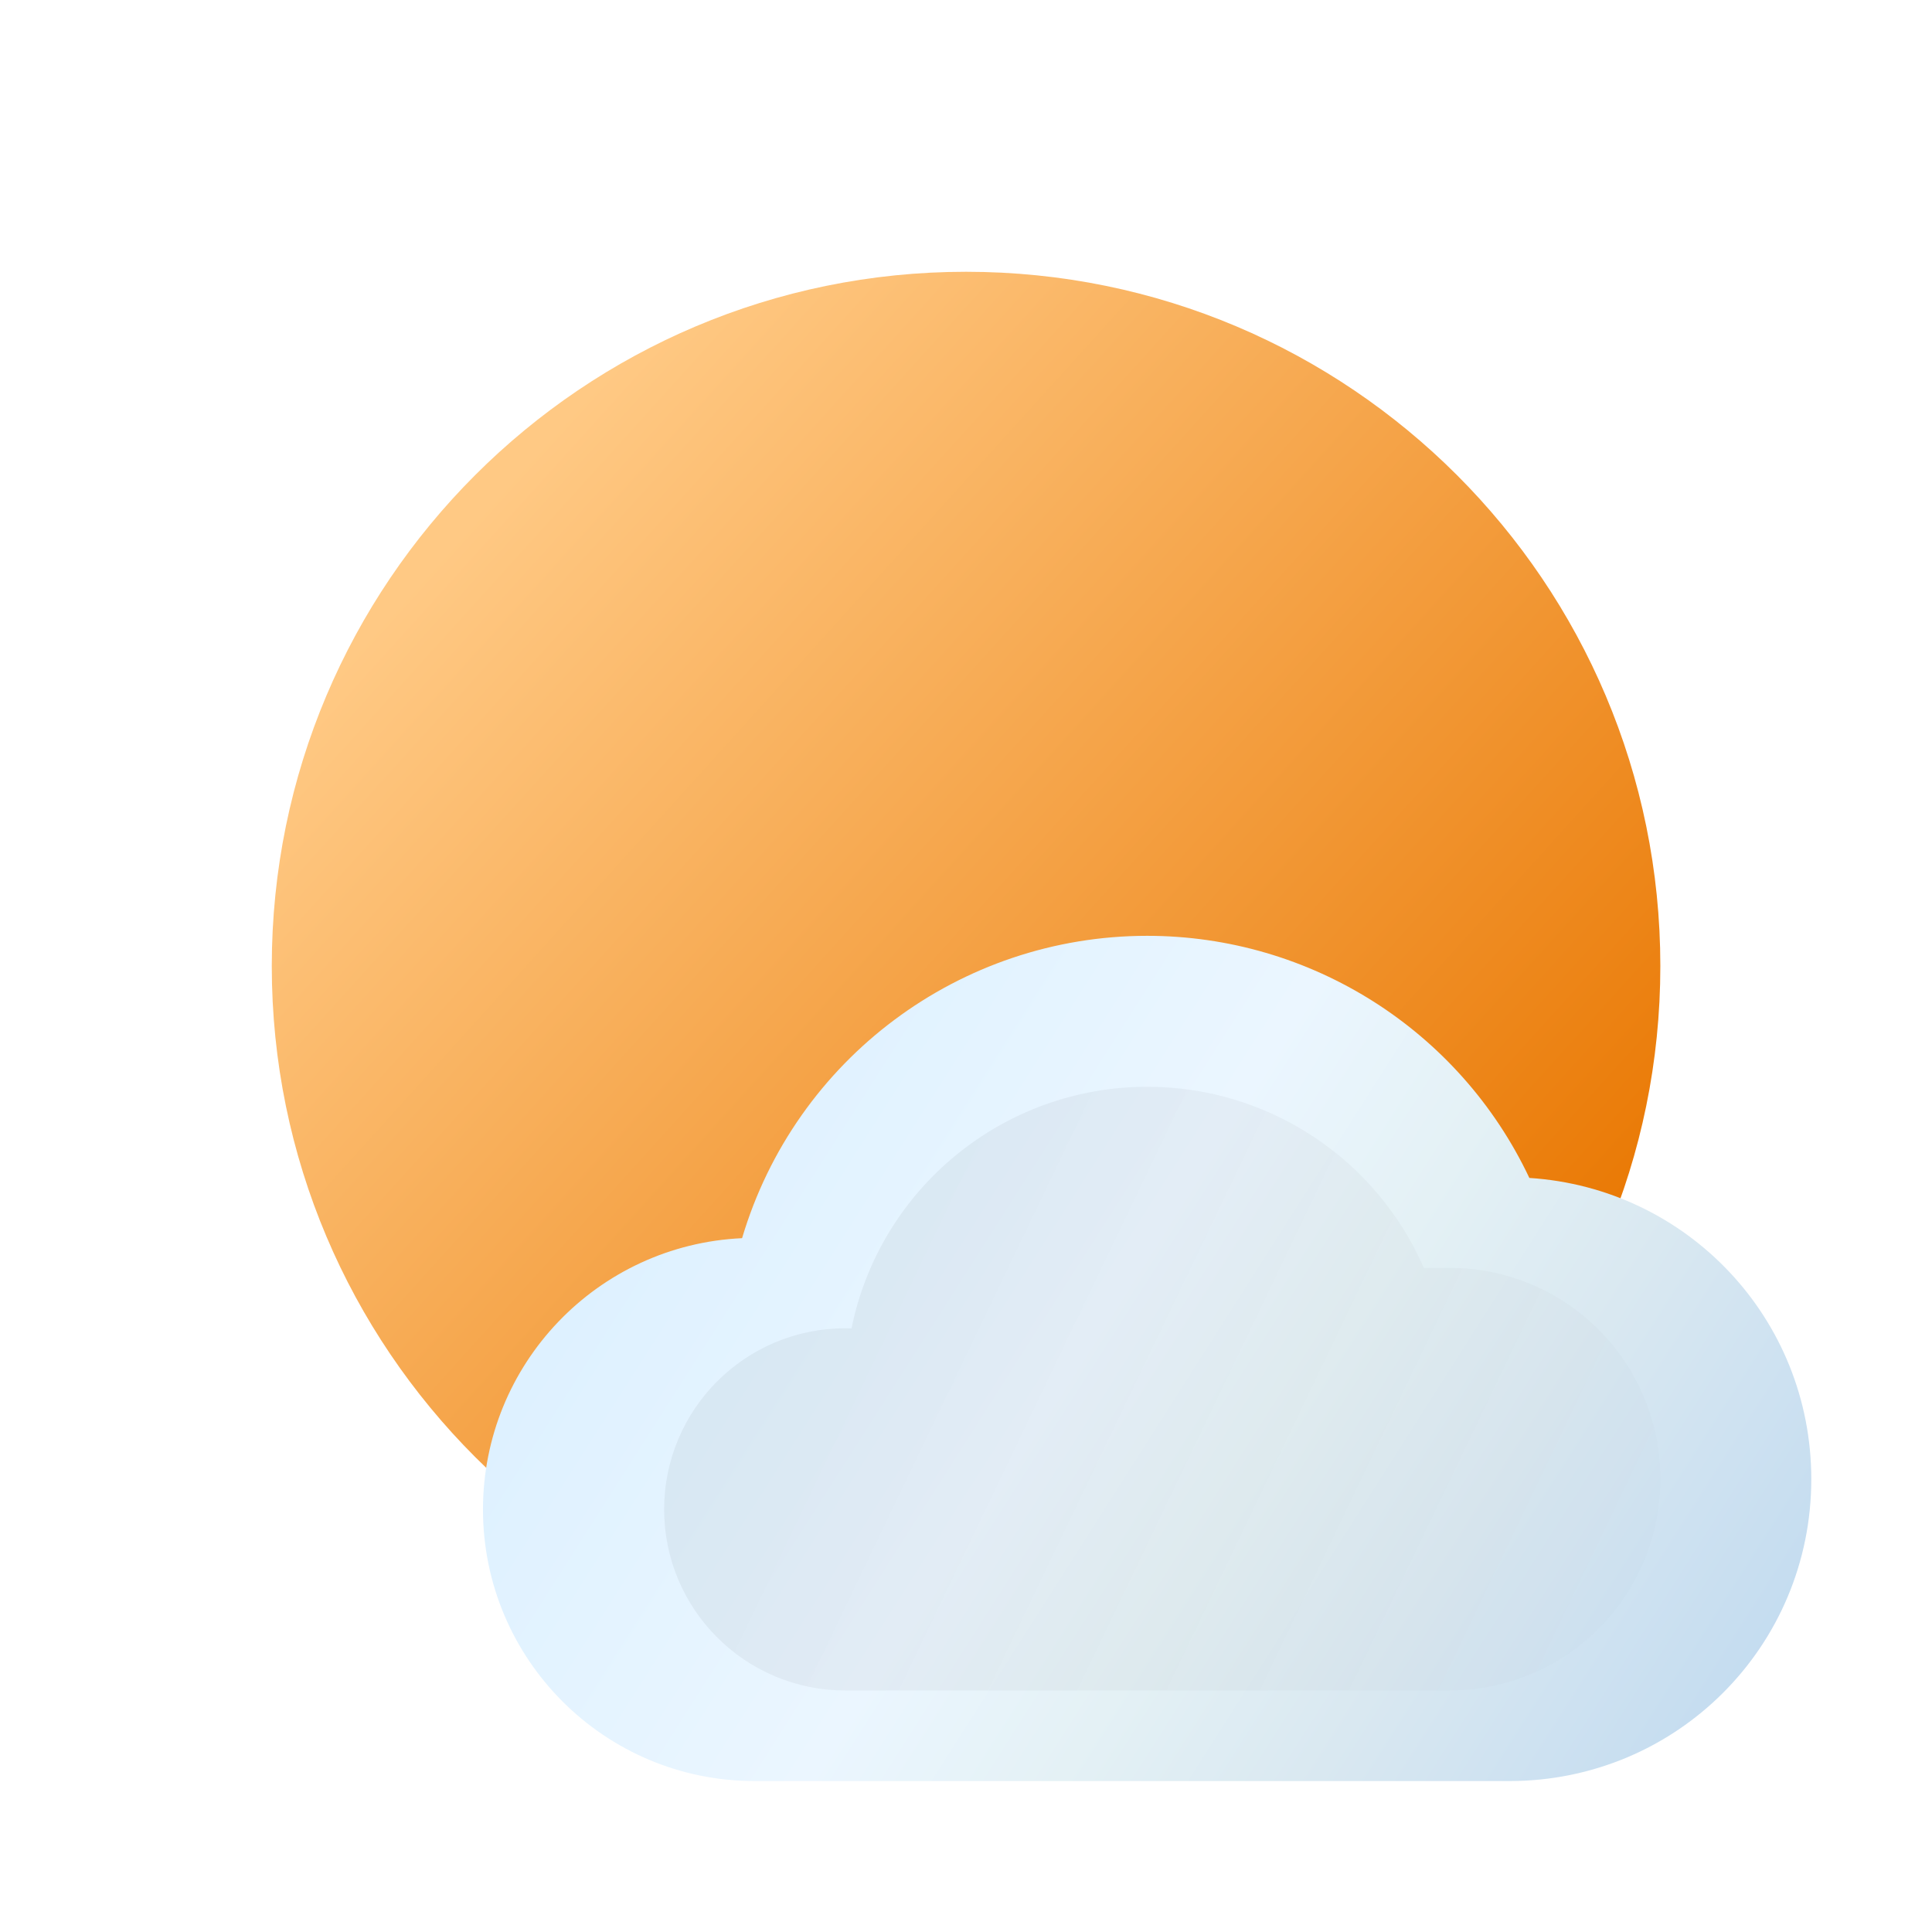
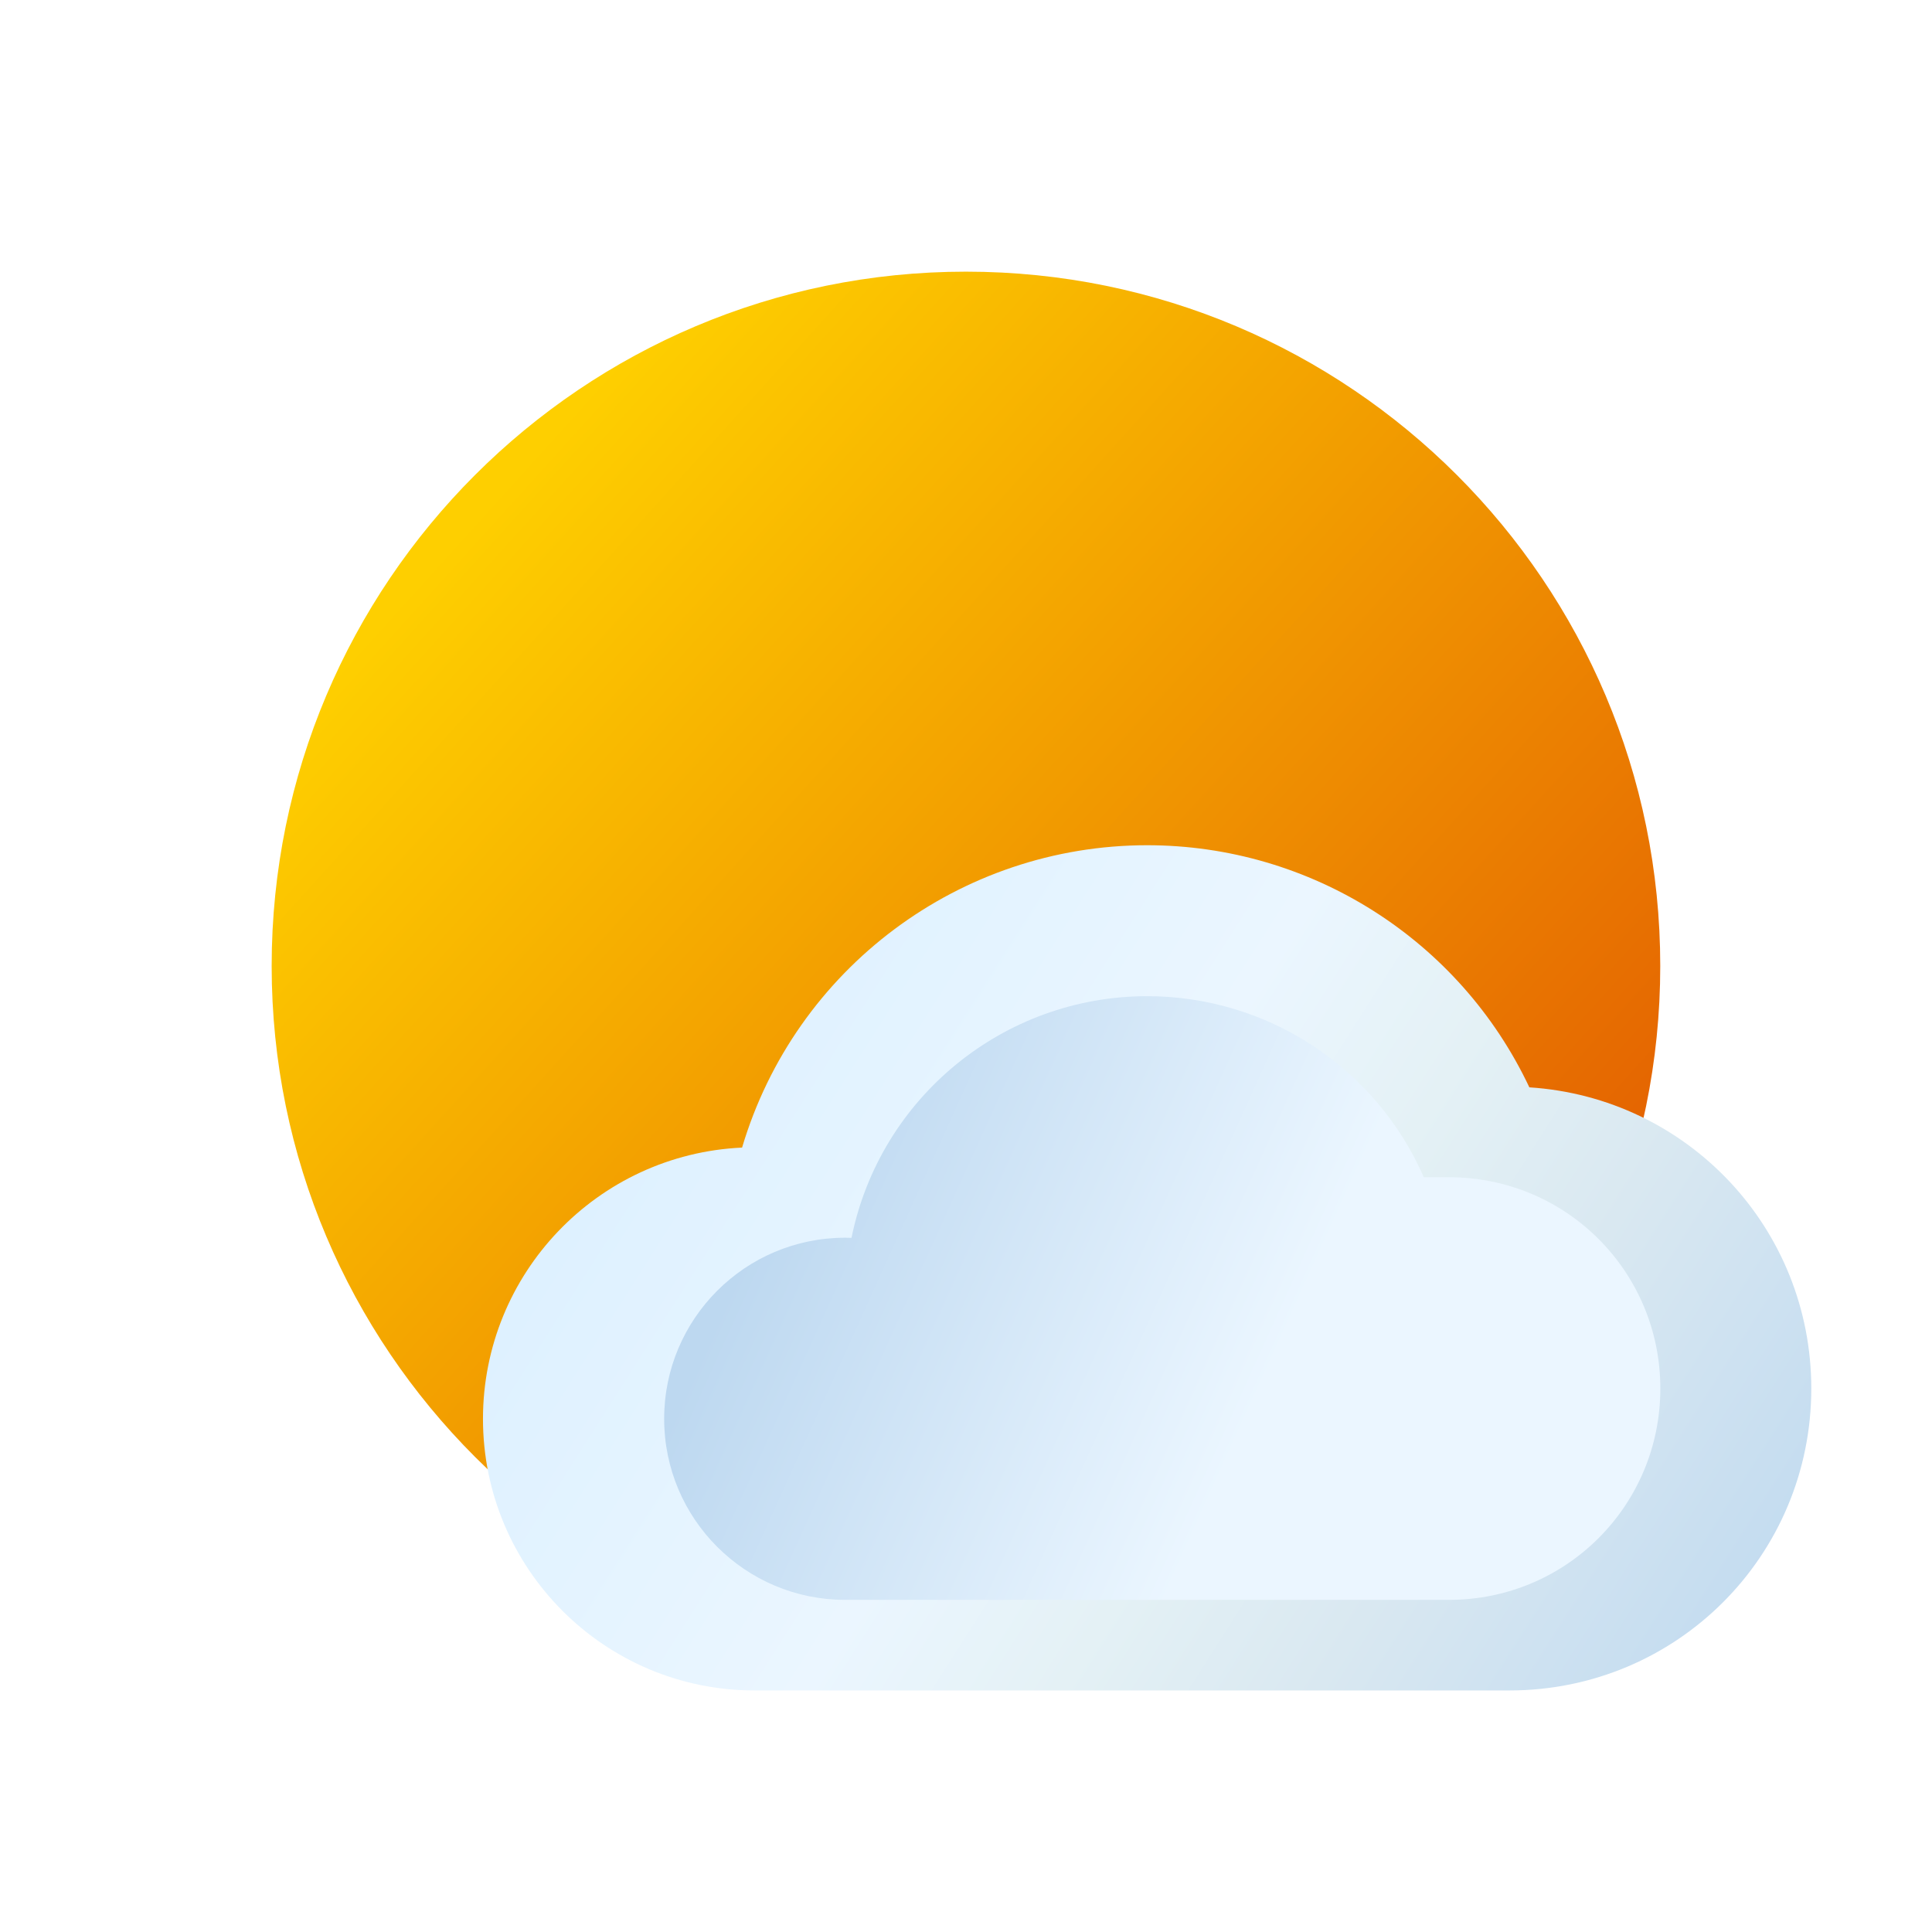
<svg xmlns="http://www.w3.org/2000/svg" xmlns:xlink="http://www.w3.org/1999/xlink" width="64" height="64" viewBox="0 0 16.933 16.933" version="1.1" id="svg5">
  <defs id="defs2">
+     <linearGradient xlink:href="#linearGradient1014" id="linearGradient1016" x1="2.381" y1="4.233" x2="13.494" y2="14.287" gradientUnits="userSpaceOnUse" gradientTransform="matrix(0.4827586,0,0,0.4827586,0.1459773,0.1459773)" />
    <linearGradient id="linearGradient1014">
-       <stop style="stop-color:#ffc984;stop-opacity:1" offset="0" id="stop1010" />
-       <stop style="stop-color:#e97701;stop-opacity:1" offset="1" id="stop1012" />
+       <stop style="stop-color:#fecf00;stop-opacity:1" offset="0" id="stop1010" />
+       <stop style="stop-color:#e35e01;stop-opacity:1" offset="1" id="stop1012" />
    </linearGradient>
-     <linearGradient xlink:href="#linearGradient1014" id="linearGradient1016" x1="2.381" y1="4.233" x2="13.494" y2="14.287" gradientUnits="userSpaceOnUse" gradientTransform="matrix(0.7931035,0,0,0.7931035,1.751724,1.751724)" />
-     <linearGradient xlink:href="#linearGradient1468" id="linearGradient1368" x1="16" y1="31" x2="60" y2="59" gradientUnits="userSpaceOnUse" gradientTransform="scale(0.2645833)" />
+     <linearGradient xlink:href="#linearGradient1468" id="linearGradient1368" x1="16" y1="31" x2="60" y2="59" gradientUnits="userSpaceOnUse" gradientTransform="matrix(0.2645833,0,0,0.2645833,0,-0.7937499)" />
    <linearGradient id="linearGradient1468">
      <stop style="stop-color:#d6eeff;stop-opacity:1" offset="0" id="stop1464" />
      <stop style="stop-color:#ebf6ff;stop-opacity:1" offset="0.46" id="stop4677" />
      <stop style="stop-color:#e4f1f5;stop-opacity:1" offset="0.597" id="stop4225" />
      <stop style="stop-color:#d9e8f1;stop-opacity:1;" offset="0.735" id="stop4611" />
      <stop style="stop-color:#bdd8f0;stop-opacity:1" offset="1" id="stop1466" />
    </linearGradient>
-     <linearGradient xlink:href="#linearGradient5807" id="linearGradient5809" x1="28" y1="44" x2="57.166" y2="58" gradientUnits="userSpaceOnUse" gradientTransform="scale(0.2645833)" />
-     <linearGradient id="linearGradient5807">
-       <stop style="stop-color:#000000;stop-opacity:1;" offset="0" id="stop5803" />
-       <stop style="stop-color:#000000;stop-opacity:0;" offset="1" id="stop5805" />
+     <linearGradient xlink:href="#linearGradient1964" id="linearGradient5809" x1="55" y1="56" x2="25.534" y2="42.668" gradientUnits="userSpaceOnUse" gradientTransform="matrix(0.2645833,0,0,0.2645833,0,-0.7937499)" />
+     <linearGradient id="linearGradient1964">
+       <stop style="stop-color:#ebf6ff;stop-opacity:1" offset="0.46" id="stop1956" />
+       <stop style="stop-color:#bdd8f0;stop-opacity:1" offset="1" id="stop1962" />
    </linearGradient>
  </defs>
-   <circle style="fill:url(#linearGradient1016);fill-opacity:1;stroke-width:2.373;stroke-linecap:round;stroke-linejoin:round;stroke-dasharray:28.472, 2.373" id="path850" cx="8.467" cy="8.467" r="6.085" />
-   <path id="path852" style="fill:url(#linearGradient1368);fill-opacity:1;stroke-width:0.247" d="m 10.054,8.202 c -1.639,5.9e-4 -3.083,1.079 -3.55,2.65 -1.27,0.059 -2.27,1.105 -2.271,2.377 0,1.315 1.066,2.381 2.381,2.381 h 6.615 c 1.466,0 2.646,-1.18 2.646,-2.646 0,-1.407 -1.087,-2.551 -2.471,-2.64 C 12.792,9.029 11.487,8.202 10.054,8.202 Z" />
-   <path id="path2276" style="opacity:0.05;fill:url(#linearGradient5809);fill-opacity:1;stroke-width:0.265" d="m 10.054,9.525 c -1.257,7.14e-4 -2.34,0.886 -2.591,2.118 -0.018,-6.6e-4 -0.037,-10e-4 -0.055,-10e-4 -0.877,0 -1.587,0.711 -1.587,1.587 0,0.877 0.711,1.587 1.587,1.587 h 5.292 c 1.026,0 1.852,-0.826 1.852,-1.852 0,-1.026 -0.826,-1.852 -1.852,-1.852 h -0.221 c -0.421,-0.964 -1.373,-1.588 -2.425,-1.587 z" />
+   <g id="g329" transform="matrix(1.642857,0,0,1.642857,1.511905,1.511905)">
+     <circle style="fill:url(#linearGradient1016);fill-opacity:1;stroke-width:1.444;stroke-linecap:round;stroke-linejoin:round;stroke-dasharray:17.331, 1.444" id="path850" cx="4.233" cy="4.233" r="3.704" />
+   </g>
+   <path id="path852" style="fill:url(#linearGradient1368);fill-opacity:1;stroke-width:0.247" d="m 10.054,7.408 c -1.639,5.903e-4 -3.083,1.079 -3.55,2.65 -1.27,0.059 -2.27,1.105 -2.271,2.377 0,1.315 1.066,2.381 2.381,2.381 h 6.615 c 1.466,0 2.646,-1.18 2.646,-2.646 0,-1.407 -1.087,-2.551 -2.471,-2.64 -0.612,-1.296 -1.917,-2.122 -3.35,-2.122 z" />
+   <path id="path2276" style="fill:url(#linearGradient5809);fill-opacity:1;stroke-width:0.265" d="M 10.054,8.731 C 8.797,8.732 7.714,9.617 7.463,10.849 c -0.018,-6.6e-4 -0.037,-10e-4 -0.055,-10e-4 -0.877,0 -1.587,0.711 -1.587,1.587 0,0.877 0.711,1.587 1.587,1.587 H 12.7 c 1.026,0 1.852,-0.826 1.852,-1.852 0,-1.026 -0.826,-1.852 -1.852,-1.852 H 12.479 C 12.058,9.354 11.106,8.731 10.054,8.731 Z" />
</svg>
